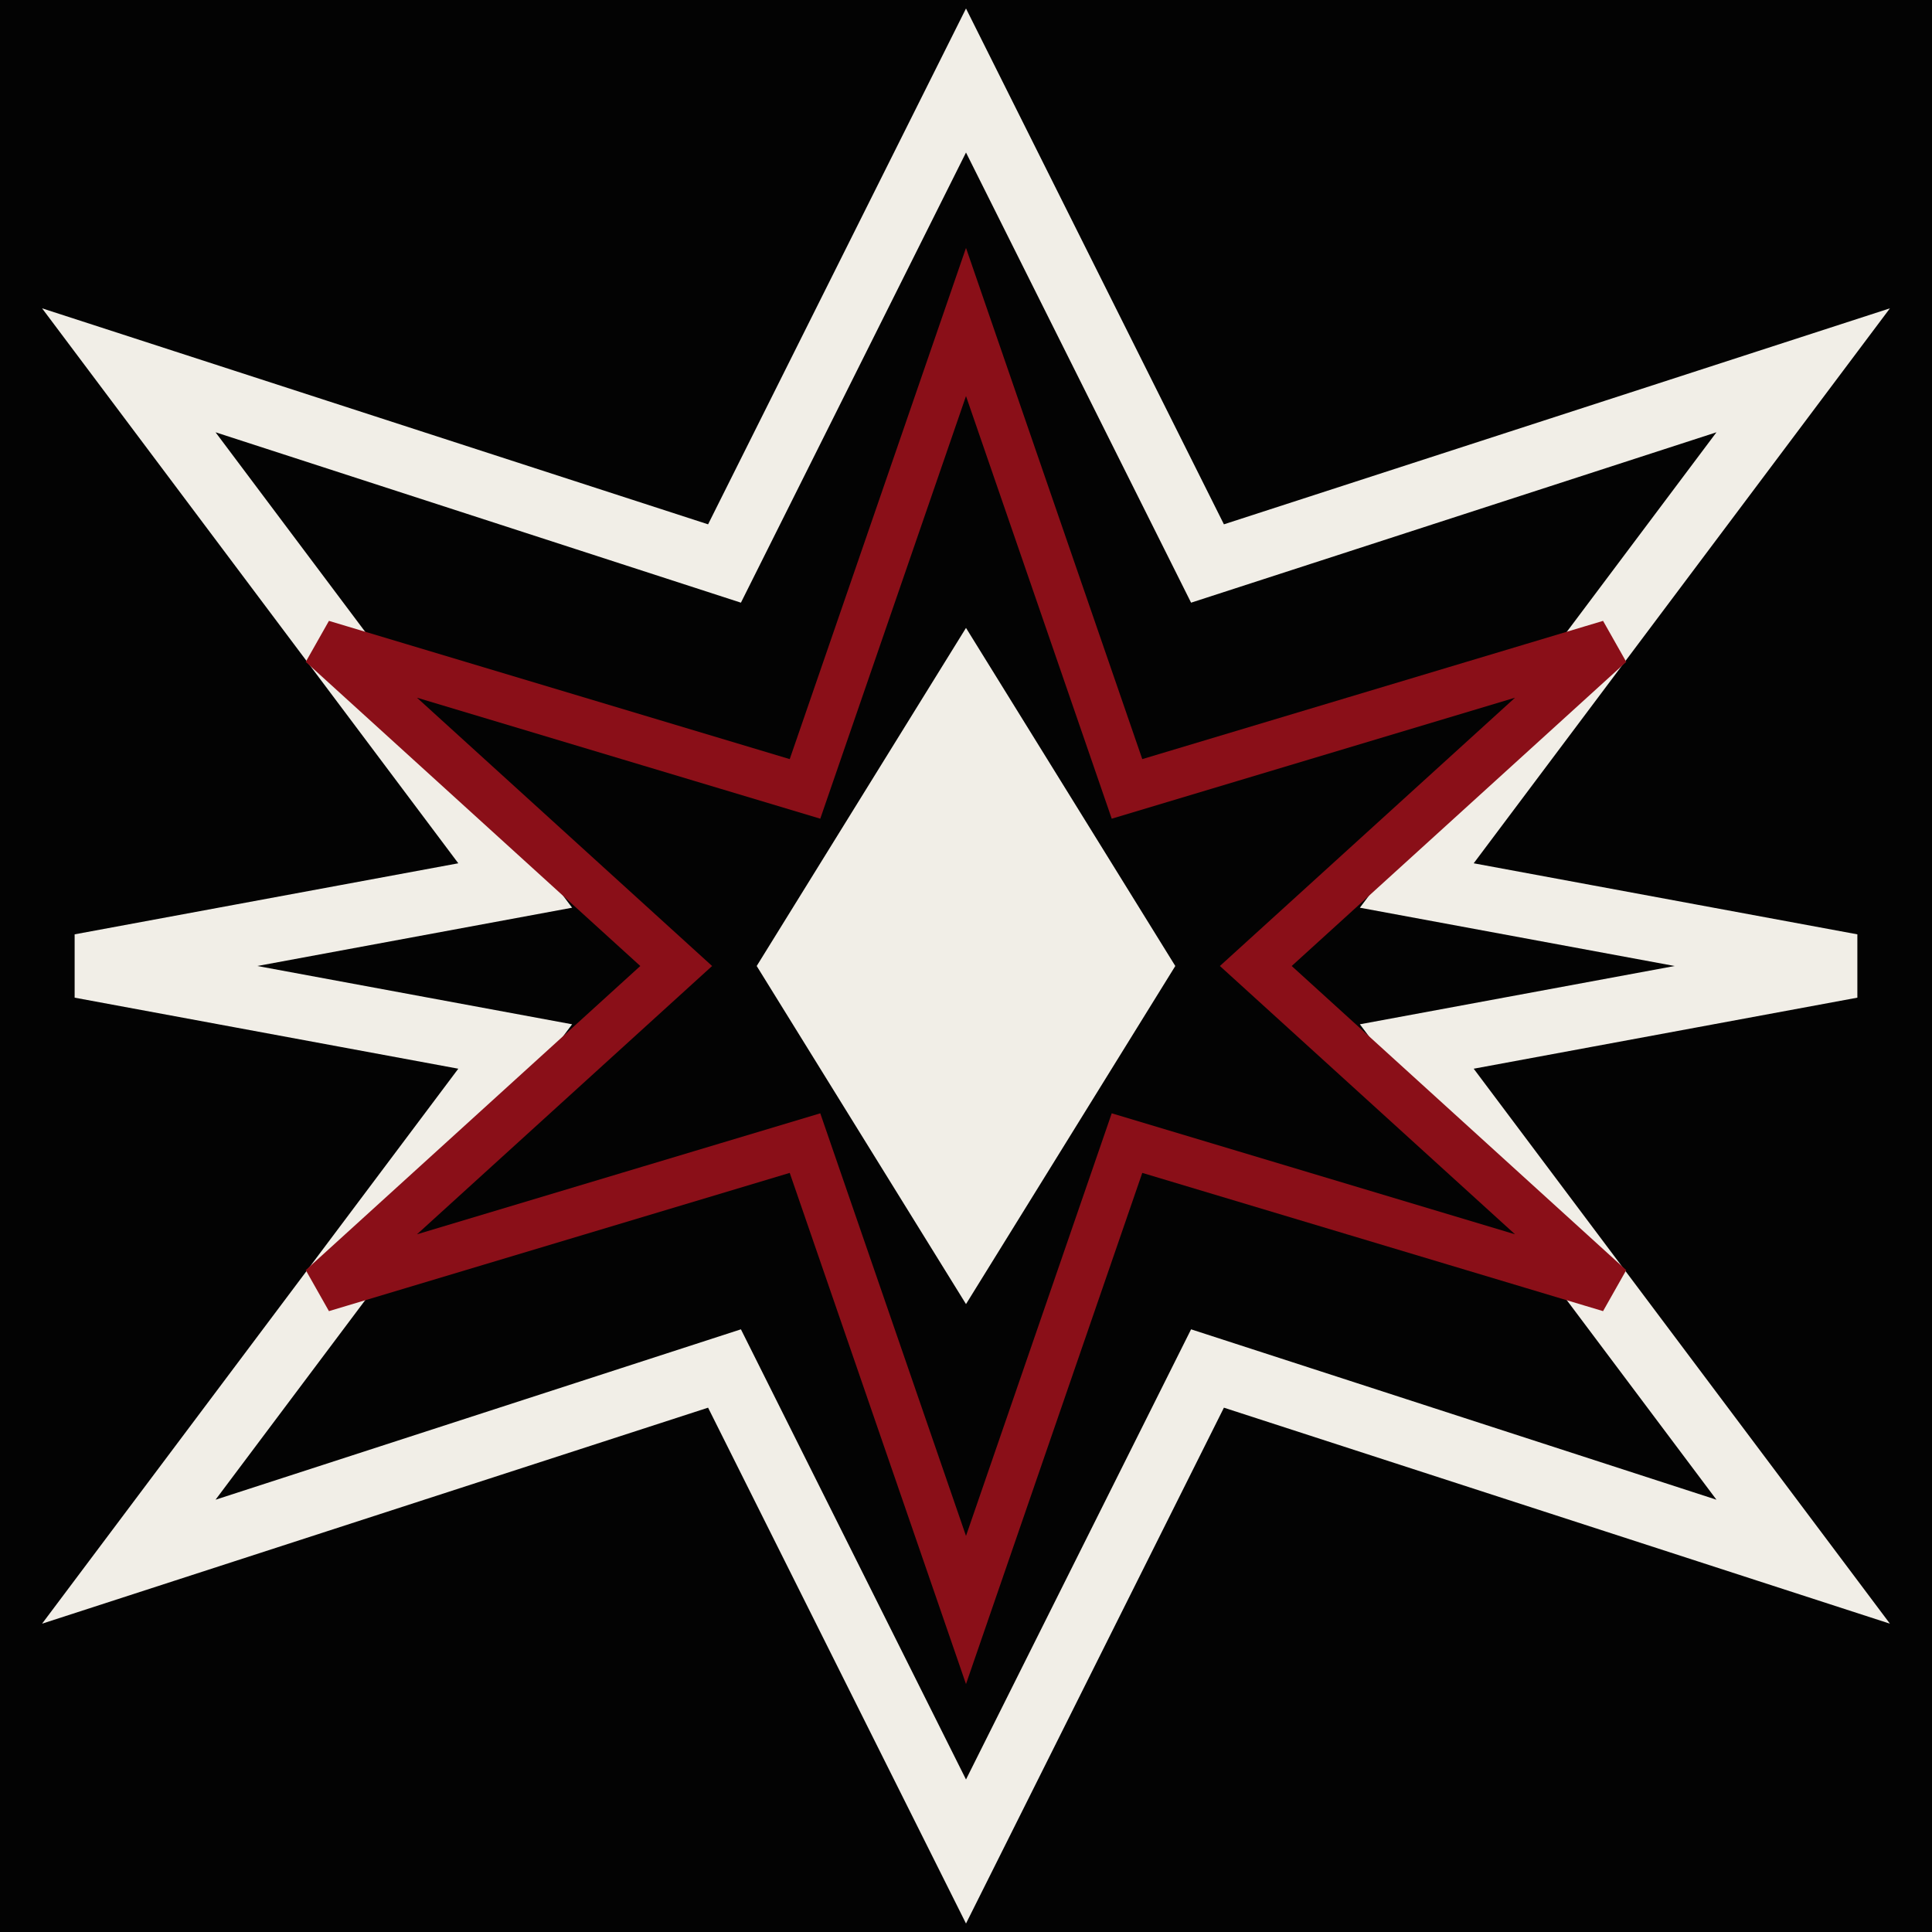
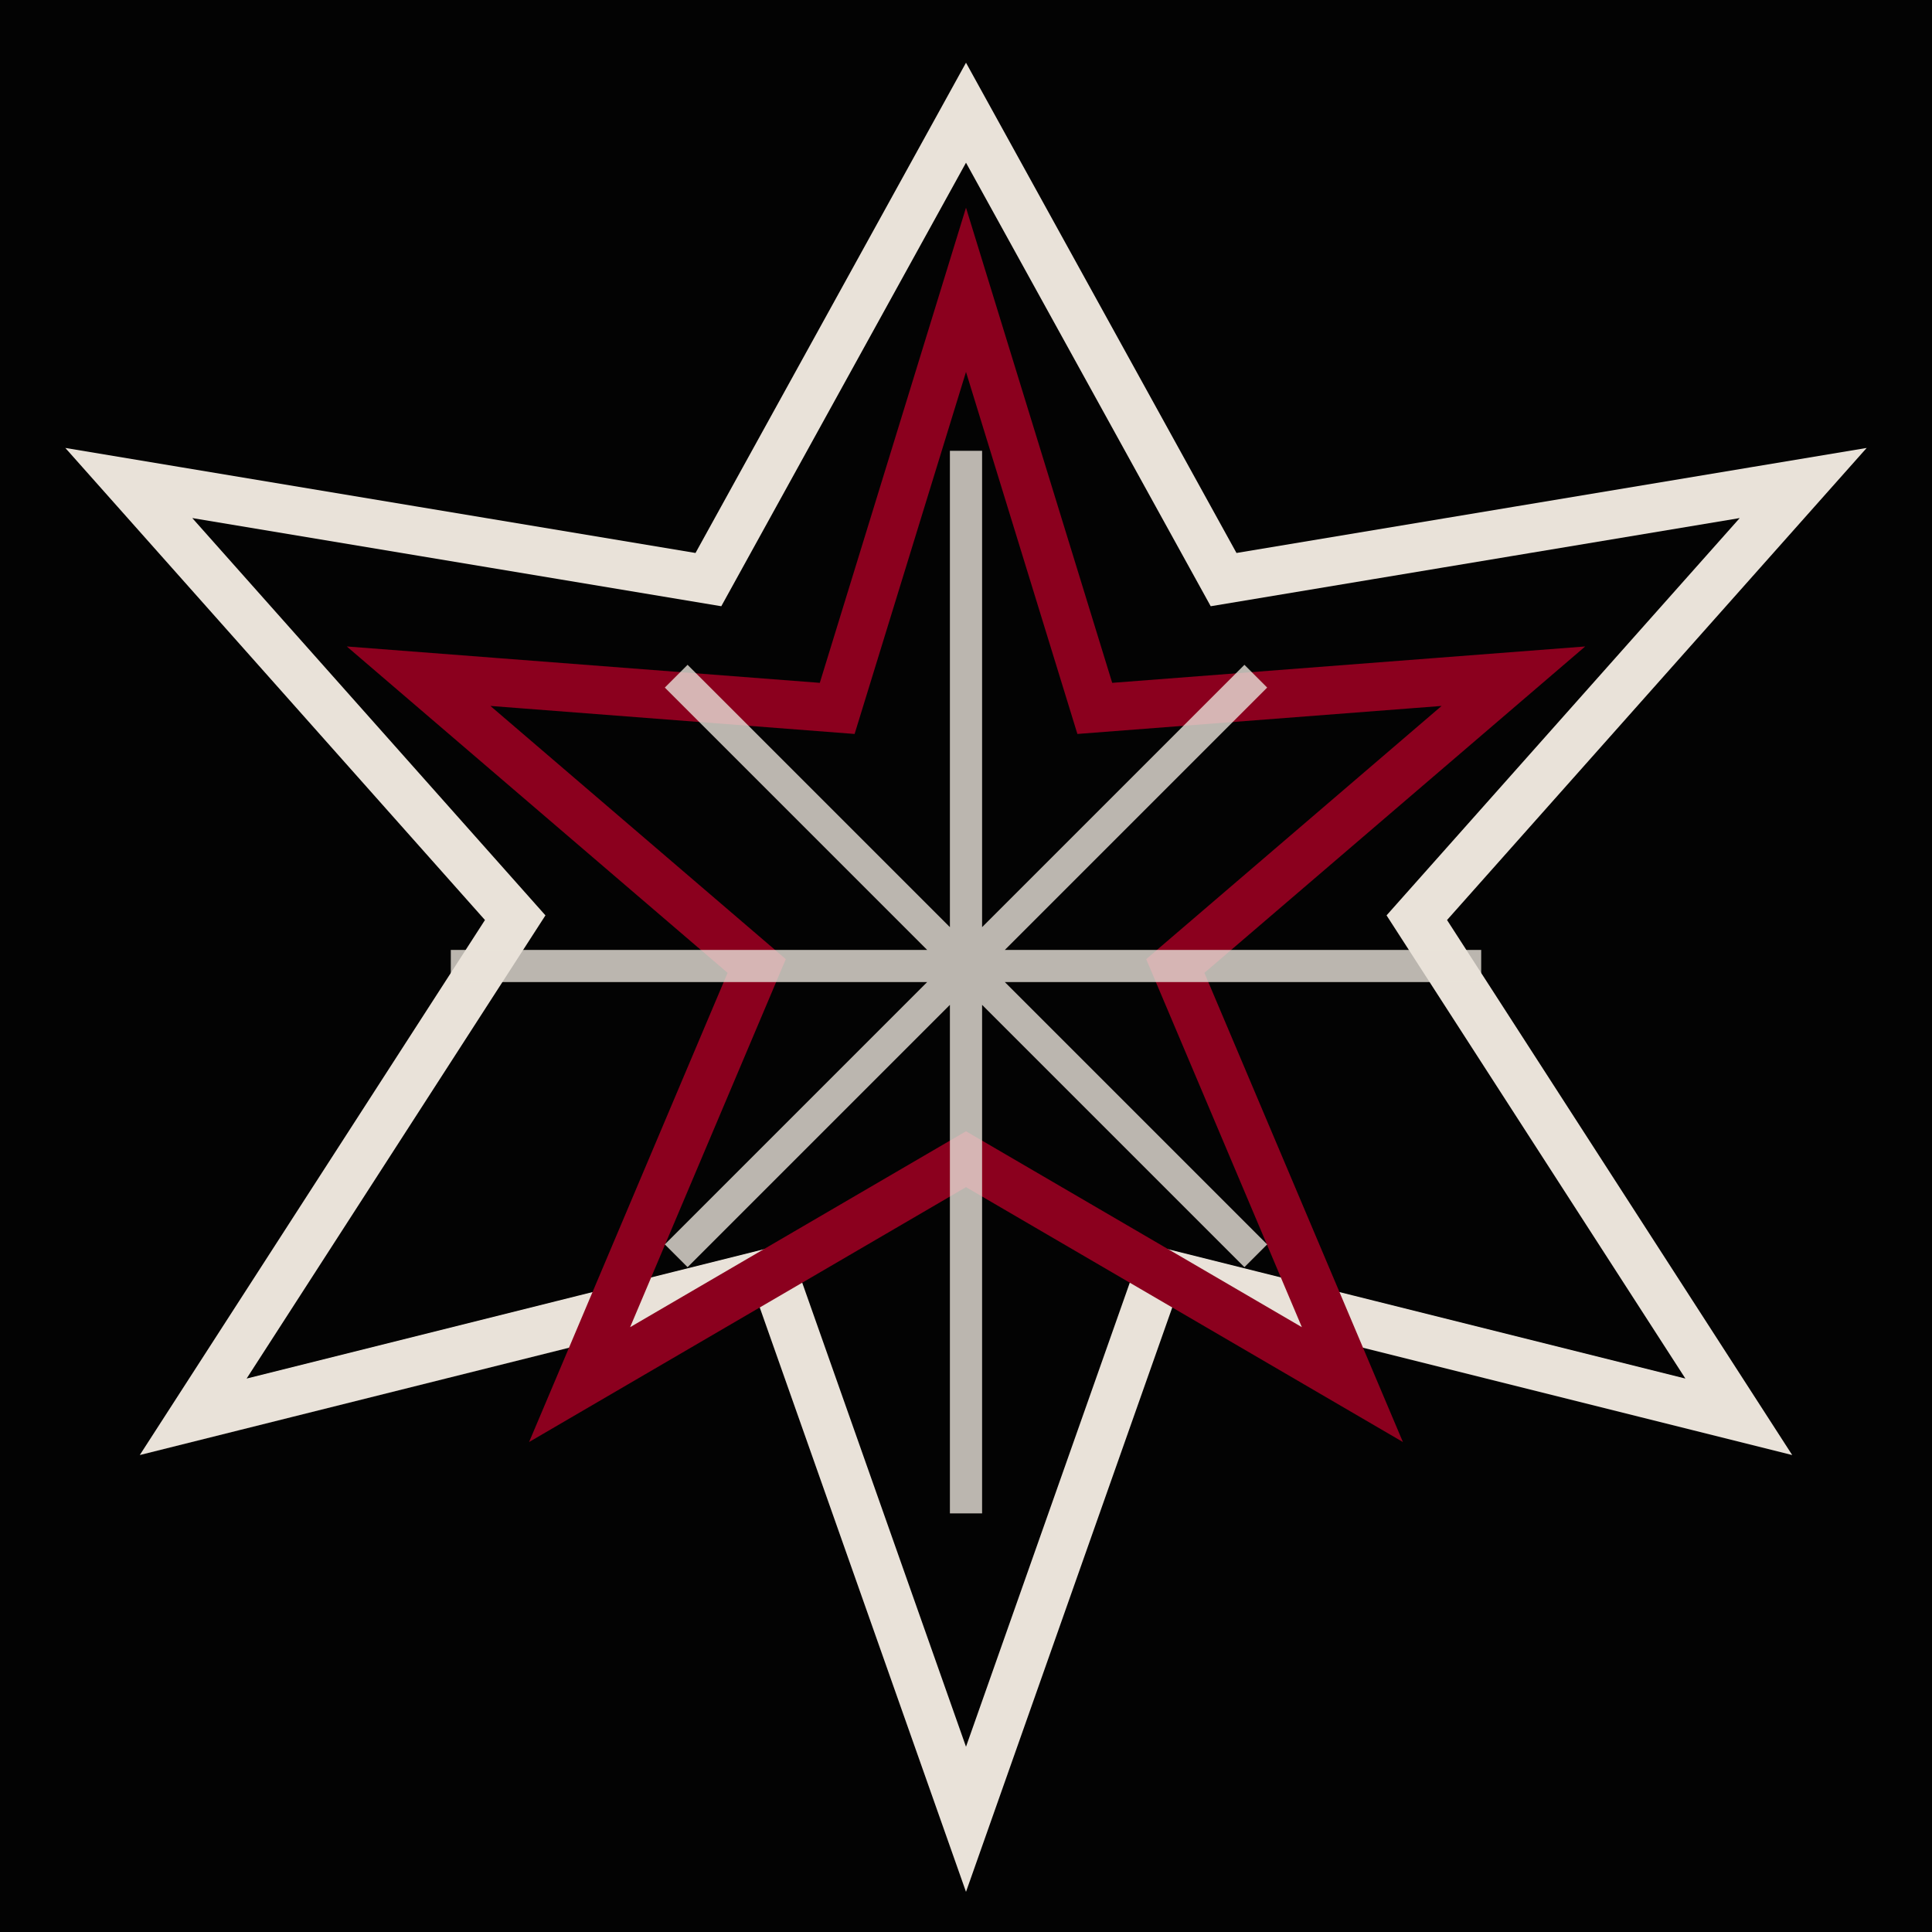
<svg xmlns="http://www.w3.org/2000/svg" viewBox="0 0 120 120" role="img" aria-label="STRESS EN STRASS logo">
  <rect width="120" height="120" fill="#030303" />
-   <path d="M60 5 75 35 112 23 88 55 115 60 88 65 112 97 75 85 60 115 45 85 8 97 32 65 5 60 32 55 8 23 45 35Z" fill="none" stroke="#f1eee7" stroke-width="4" />
-   <path d="M60 20 70 49 100 40 78 60 100 80 70 71 60 100 50 71 20 80 42 60 20 40 50 49Z" fill="none" stroke="#8a0f18" stroke-width="3" />
-   <path d="M60 39 73 60 60 81 47 60Z" fill="#f1eee7" />
+   <path d="M60 7 76 36 112 30 88 57 108 88 72 79 60 113 48 79 12 88 32 57 8 30 44 36Z" fill="none" stroke="#e9e2d9" stroke-width="3" />
+   <path d="M60 18 68 44 94 42 73 60 84 86 60 72 36 86 47 60 26 42 52 44Z" fill="none" stroke="#8b001e" stroke-width="3" />
+   <path d="M60 28V94M28 60h64M42 42l36 36M78 42 42 78" stroke="#e9e2d9" stroke-width="2" opacity=".8" />
</svg>
